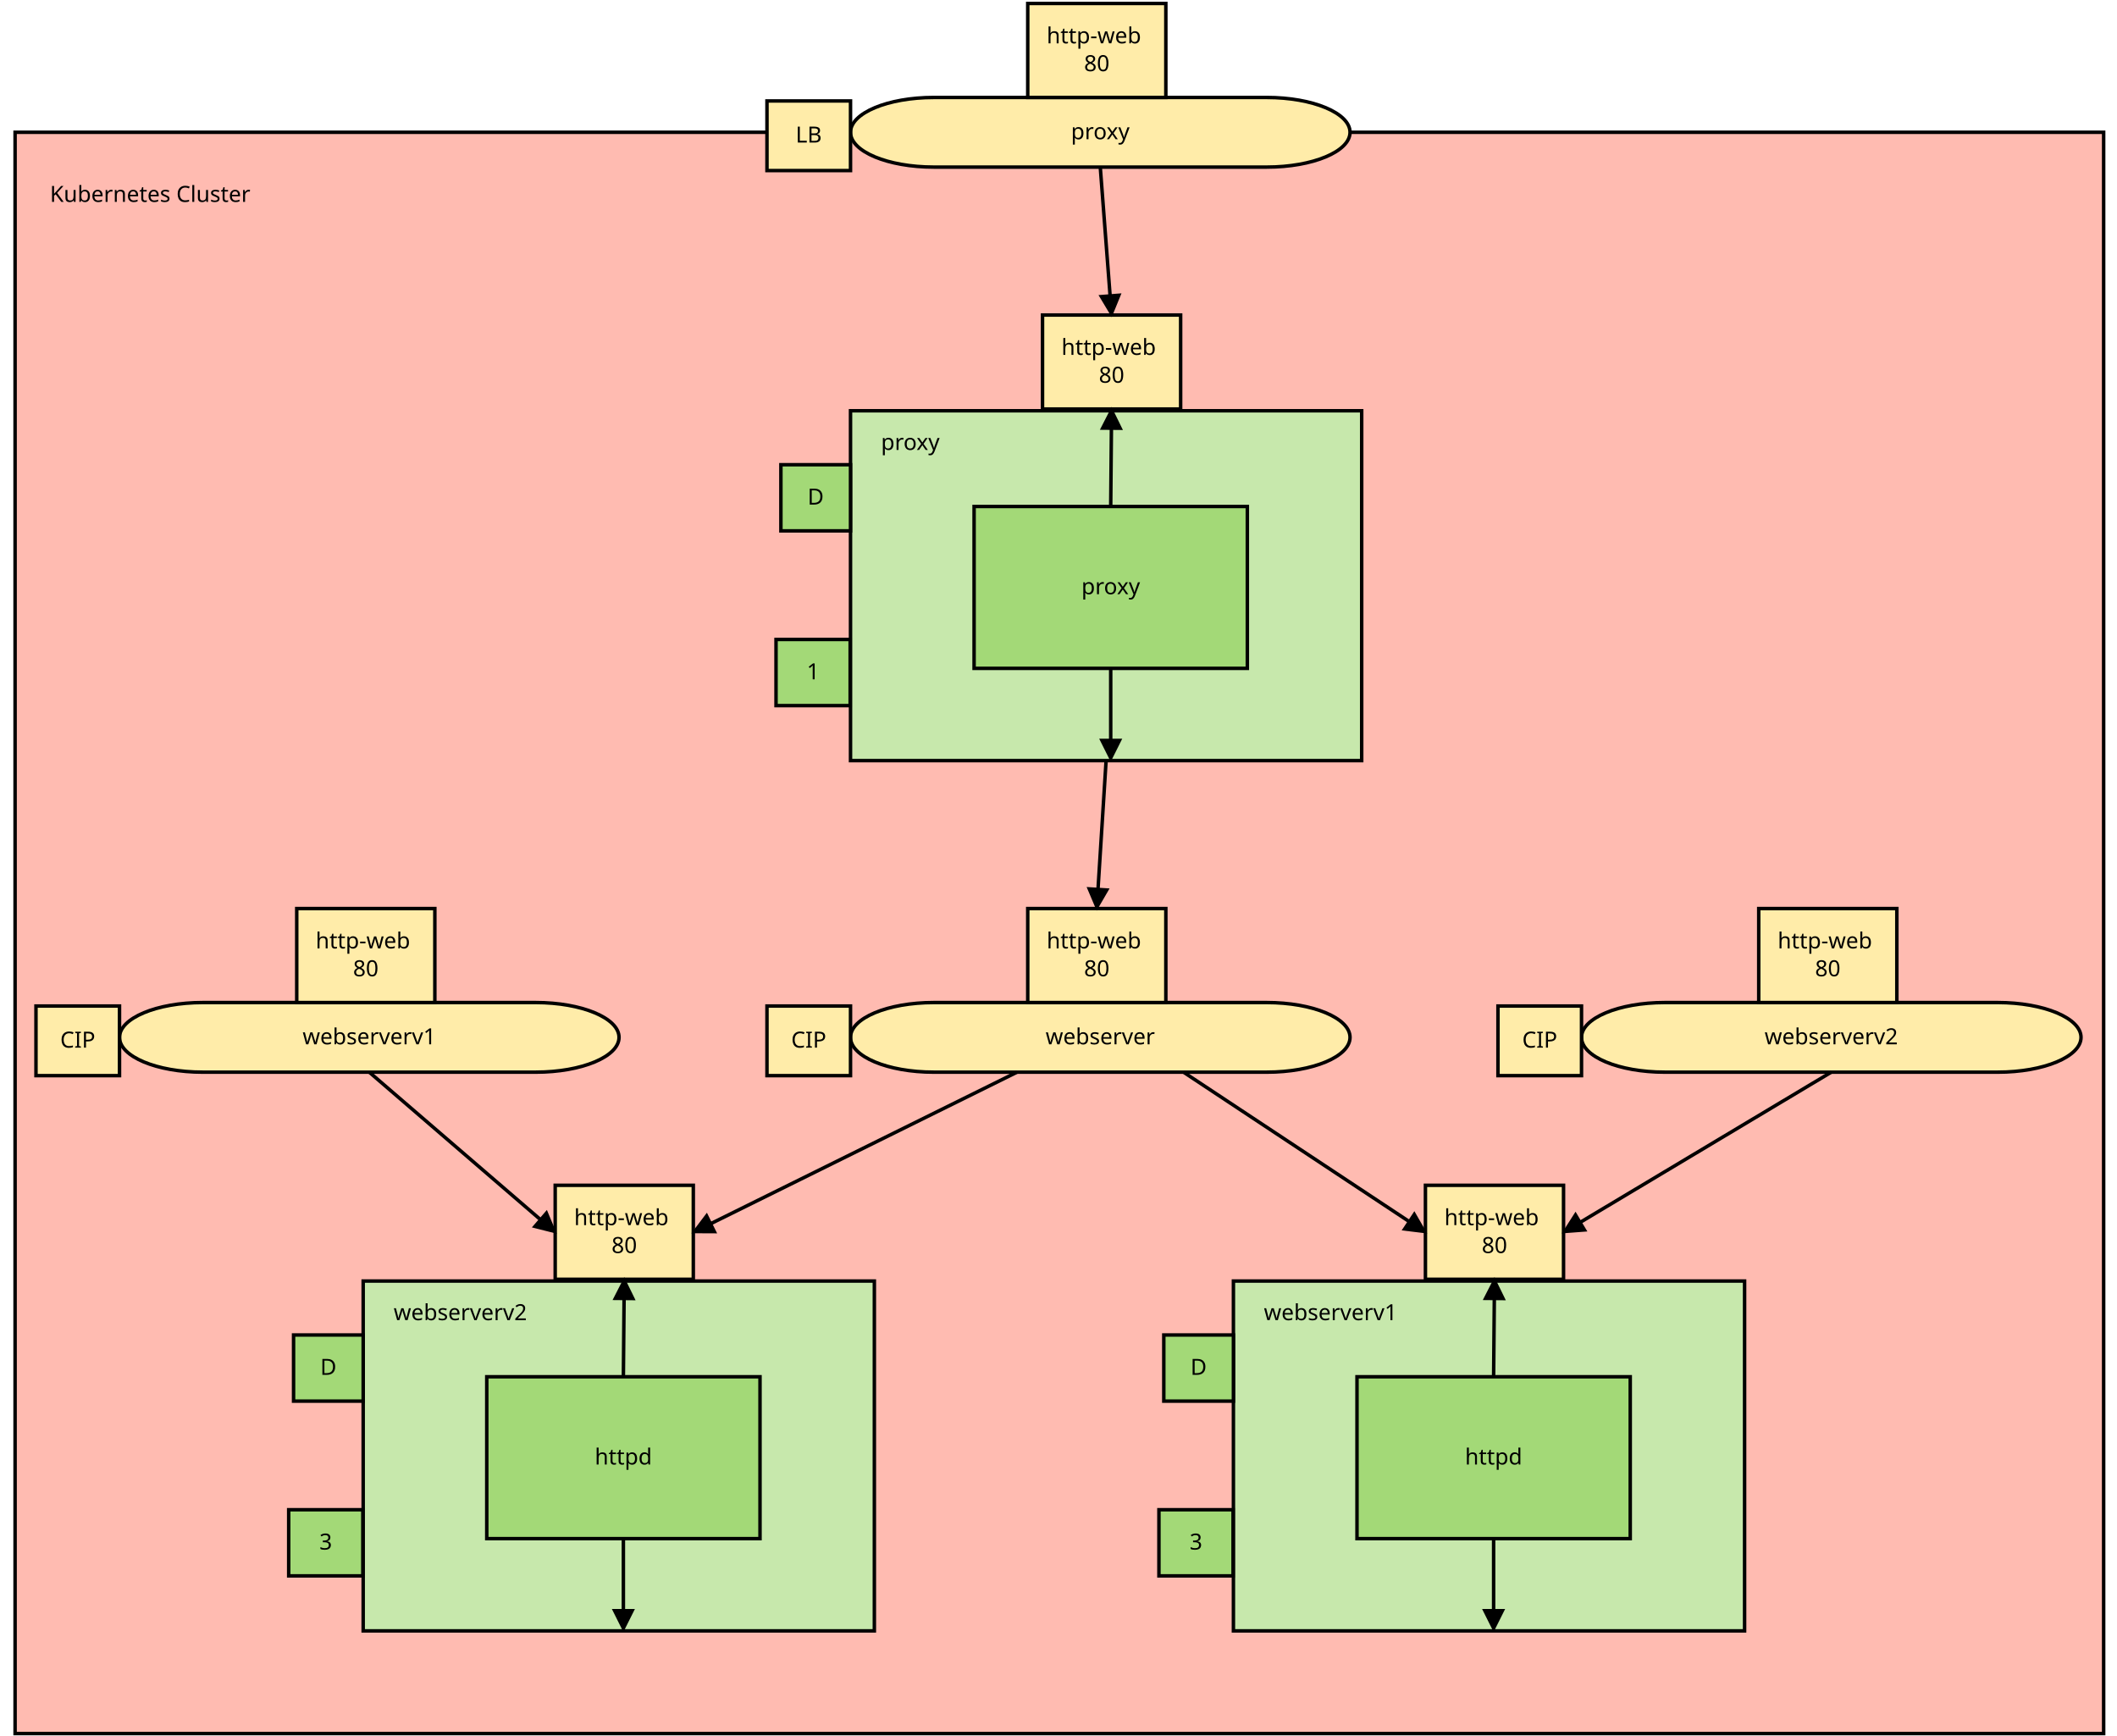
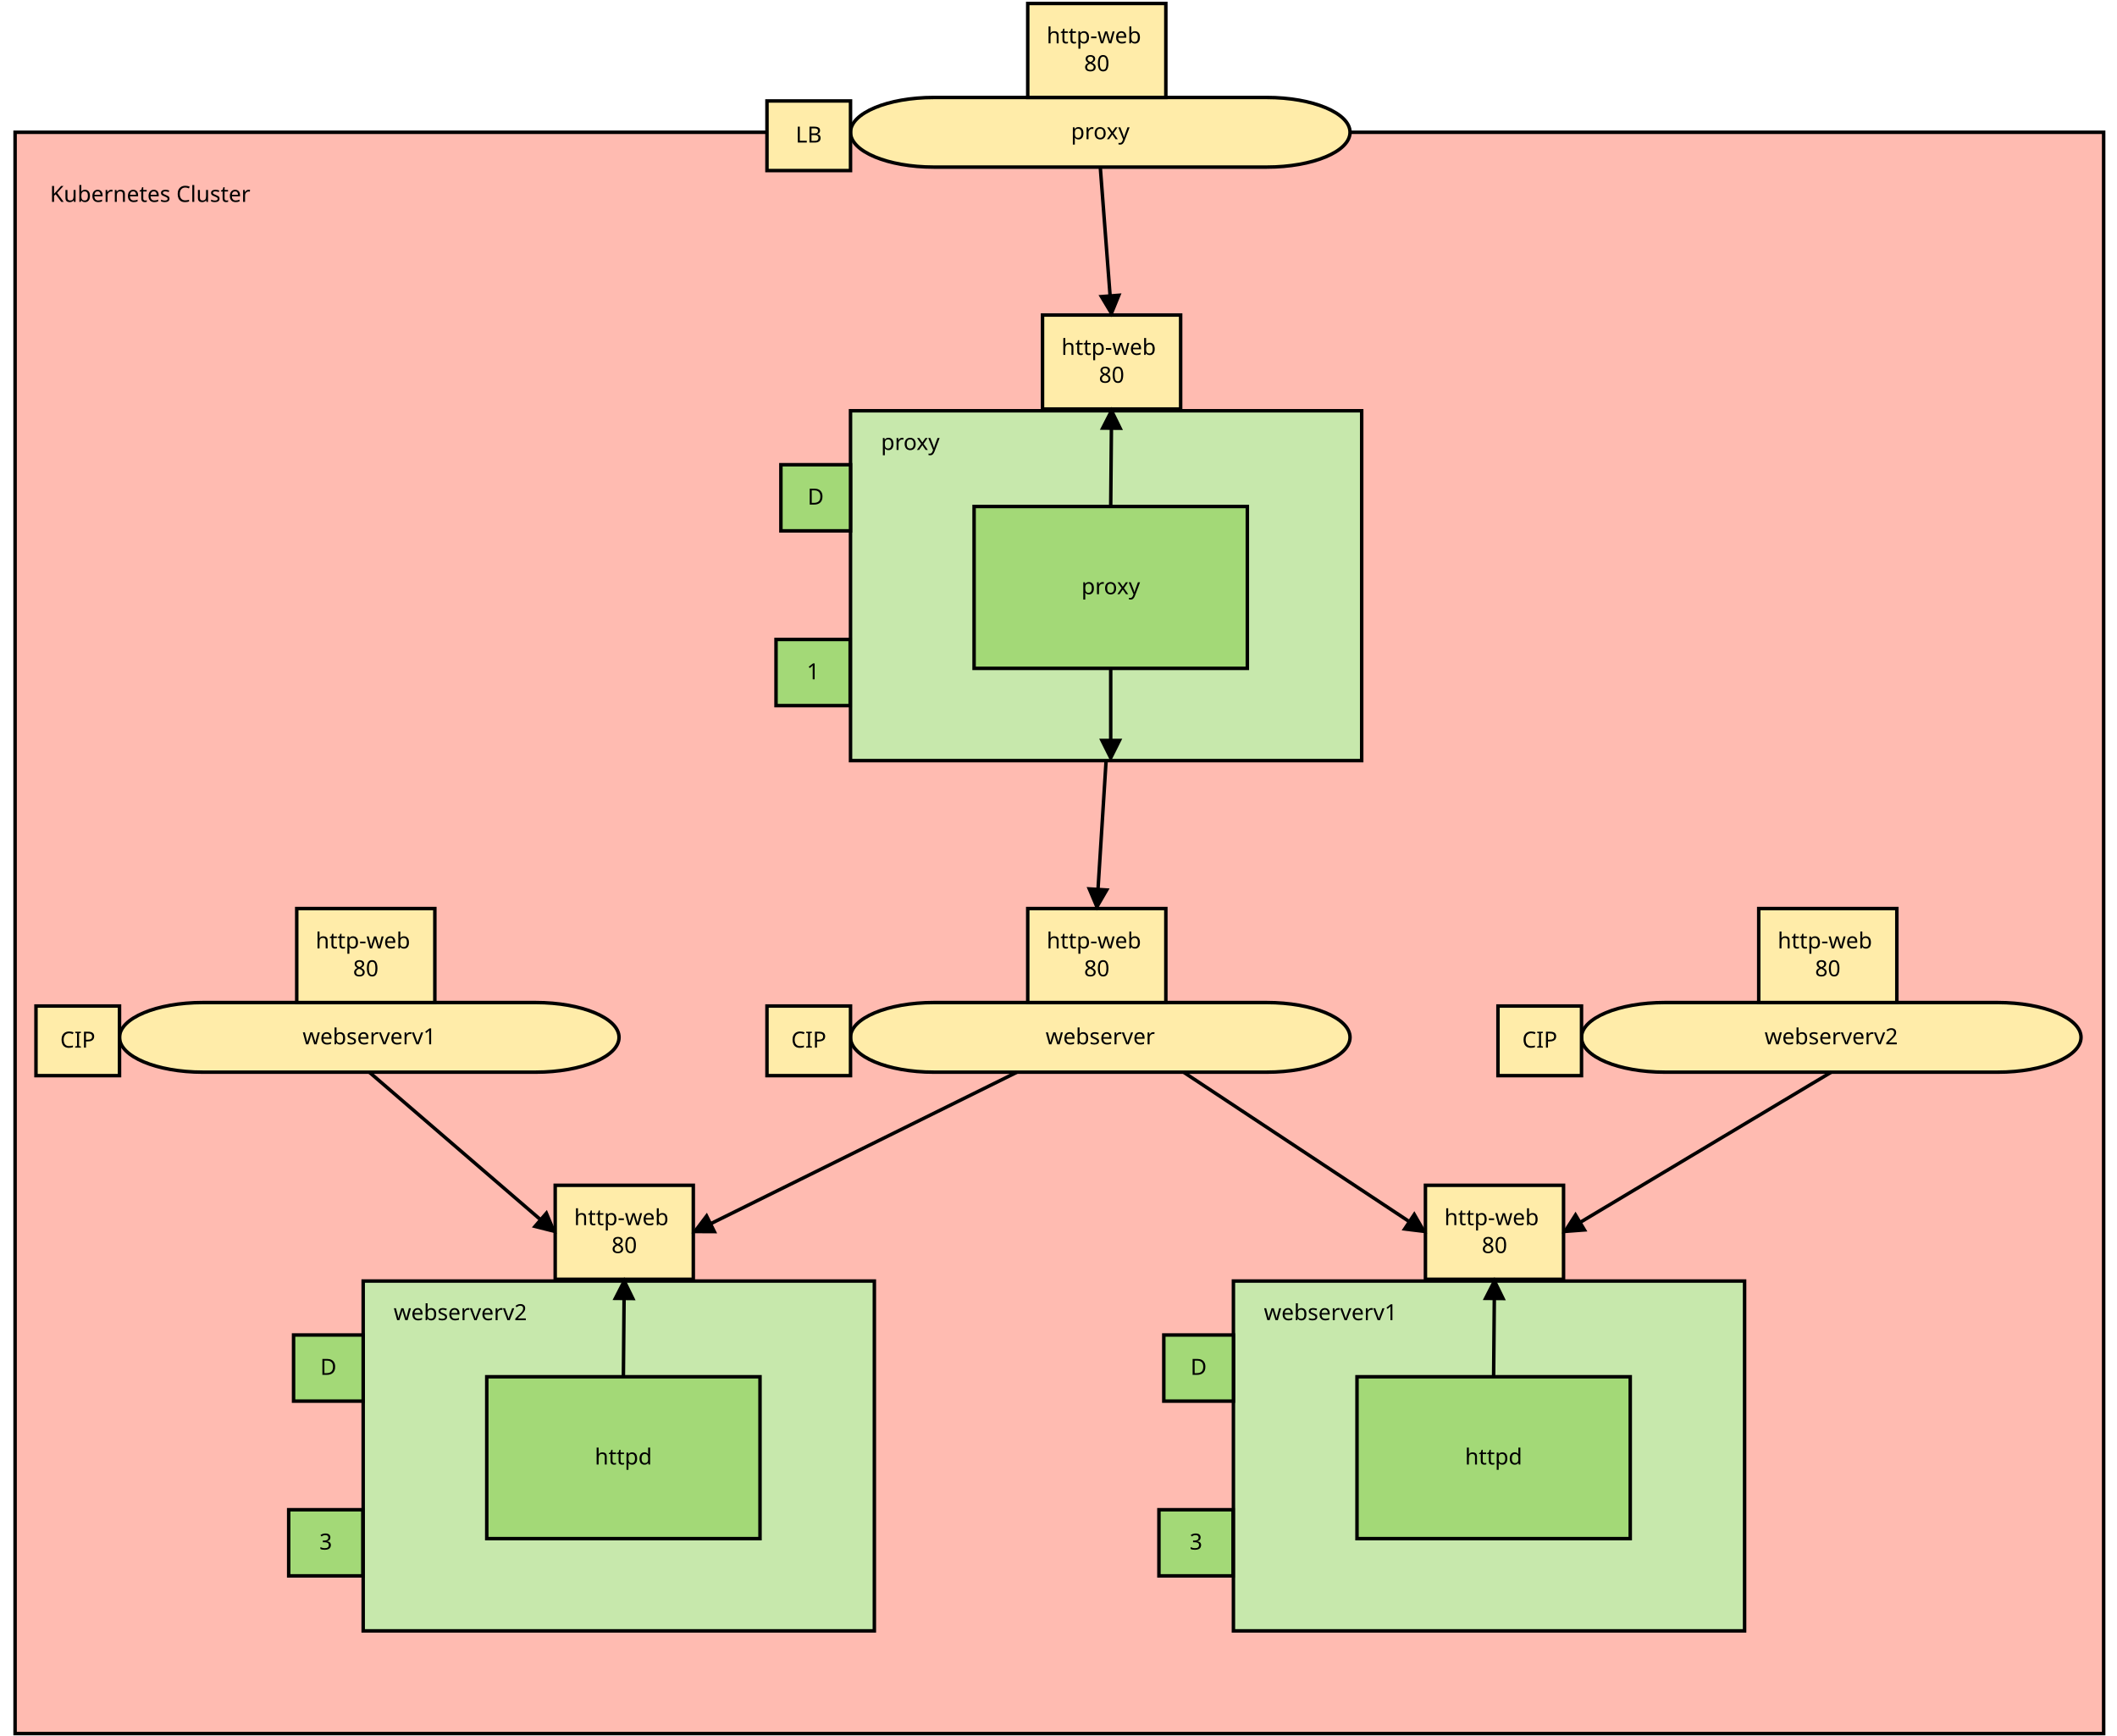
<svg xmlns="http://www.w3.org/2000/svg" width="61cm" height="50cm" viewBox="-462 -376 1203 997">
  <g>
    <rect style="fill: #ffbbb1" x="-460" y="-300" width="1200" height="920" />
    <rect style="fill: none; fill-opacity:0; stroke-width: 2; stroke: #000000" x="-460" y="-300" width="1200" height="920" />
    <text font-size="12.8" style="fill: #000000;text-anchor:start;font-family:sans-serif;font-style:normal;font-weight:normal" x="-451" y="163.9">
      <tspan x="-451" y="163.9" />
    </text>
  </g>
  <text font-size="12.8" style="fill: #000000;text-anchor:start;font-family:sans-serif;font-style:normal;font-weight:normal" x="-440" y="-260">
    <tspan x="-440" y="-260">Kubernetes Cluster</tspan>
  </text>
  <g>
    <rect style="fill: #c7e8ac" x="240" y="360" width="293.7" height="201" />
    <rect style="fill: none; fill-opacity:0; stroke-width: 2; stroke: #000000" x="240" y="360" width="293.7" height="201" />
    <text font-size="12.8" style="fill: #000000;text-anchor:middle;font-family:sans-serif;font-style:normal;font-weight:normal" x="386.85" y="464.4">
      <tspan x="386.85" y="464.4" />
    </text>
  </g>
  <g>
    <rect style="fill: #a3d977" x="311" y="415" width="157" height="93" />
    <rect style="fill: none; fill-opacity:0; stroke-width: 2; stroke: #000000" x="311" y="415" width="157" height="93" />
    <text font-size="12.8" style="fill: #000000;text-anchor:middle;font-family:sans-serif;font-style:normal;font-weight:normal" x="389.5" y="465.4">
      <tspan x="389.5" y="465.4">httpd</tspan>
    </text>
  </g>
  <g>
    <rect style="fill: #a3d977" x="200" y="391" width="40" height="38" />
    <rect style="fill: none; fill-opacity:0; stroke-width: 2; stroke: #000000" x="200" y="391" width="40" height="38" />
    <text font-size="12.8" style="fill: #000000;text-anchor:middle;font-family:sans-serif;font-style:normal;font-weight:normal" x="220" y="413.9">
      <tspan x="220" y="413.9">D</tspan>
    </text>
  </g>
  <g>
    <rect style="fill: #a3d977" x="197.2" y="491.4" width="42.6" height="38" />
    <rect style="fill: none; fill-opacity:0; stroke-width: 2; stroke: #000000" x="197.2" y="491.4" width="42.6" height="38" />
    <text font-size="12.8" style="fill: #000000;text-anchor:middle;font-family:sans-serif;font-style:normal;font-weight:normal" x="218.5" y="514.3">
      <tspan x="218.5" y="514.3">3</tspan>
    </text>
  </g>
  <g>
    <rect style="fill: #ffeca9" x="350.324" y="305" width="79.35" height="54" />
    <rect style="fill: none; fill-opacity:0; stroke-width: 2; stroke: #000000" x="350.324" y="305" width="79.35" height="54" />
    <text font-size="12.8" style="fill: #000000;text-anchor:middle;font-family:sans-serif;font-style:normal;font-weight:normal" x="389.999" y="327.9">
      <tspan x="389.999" y="327.9">http-web</tspan>
      <tspan x="389.999" y="343.9">80</tspan>
    </text>
  </g>
  <text font-size="12.8" style="fill: #000000;text-anchor:start;font-family:sans-serif;font-style:normal;font-weight:normal" x="257.5" y="382.5">
    <tspan x="257.5" y="382.5">webserverv1</tspan>
  </text>
  <g>
    <line style="fill: none; fill-opacity:0; stroke-width: 2; stroke: #000000" x1="389.5" y1="415" x2="389.902" y2="370" />
    <polygon style="fill: #000000" points="394.902,370.044 389.991,360 384.902,369.955 " />
    <polygon style="fill: none; fill-opacity:0; stroke-width: 2; stroke: #000000" points="394.902,370.044 389.991,360 384.902,369.955 " />
  </g>
  <g>
-     <line style="fill: none; fill-opacity:0; stroke-width: 2; stroke: #000000" x1="389.5" y1="508" x2="389.5" y2="549.426" />
-     <polygon style="fill: #000000" points="384.5,549.426 389.5,559.426 394.5,549.426 " />
-     <polygon style="fill: none; fill-opacity:0; stroke-width: 2; stroke: #000000" points="384.5,549.426 389.5,559.426 394.5,549.426 " />
-   </g>
-   <g>
    <rect style="fill: #c7e8ac" x="-260" y="360" width="293.7" height="201" />
    <rect style="fill: none; fill-opacity:0; stroke-width: 2; stroke: #000000" x="-260" y="360" width="293.7" height="201" />
    <text font-size="12.8" style="fill: #000000;text-anchor:middle;font-family:sans-serif;font-style:normal;font-weight:normal" x="-113.15" y="464.4">
      <tspan x="-113.15" y="464.4" />
    </text>
  </g>
  <g>
    <rect style="fill: #a3d977" x="-189" y="415" width="157" height="93" />
    <rect style="fill: none; fill-opacity:0; stroke-width: 2; stroke: #000000" x="-189" y="415" width="157" height="93" />
    <text font-size="12.8" style="fill: #000000;text-anchor:middle;font-family:sans-serif;font-style:normal;font-weight:normal" x="-110.5" y="465.4">
      <tspan x="-110.5" y="465.4">httpd</tspan>
    </text>
  </g>
  <g>
    <rect style="fill: #a3d977" x="-300" y="391" width="40" height="38" />
    <rect style="fill: none; fill-opacity:0; stroke-width: 2; stroke: #000000" x="-300" y="391" width="40" height="38" />
    <text font-size="12.8" style="fill: #000000;text-anchor:middle;font-family:sans-serif;font-style:normal;font-weight:normal" x="-280" y="413.9">
      <tspan x="-280" y="413.9">D</tspan>
    </text>
  </g>
  <g>
    <rect style="fill: #a3d977" x="-302.8" y="491.4" width="42.6" height="38" />
    <rect style="fill: none; fill-opacity:0; stroke-width: 2; stroke: #000000" x="-302.8" y="491.4" width="42.6" height="38" />
    <text font-size="12.8" style="fill: #000000;text-anchor:middle;font-family:sans-serif;font-style:normal;font-weight:normal" x="-281.5" y="514.3">
      <tspan x="-281.5" y="514.3">3</tspan>
    </text>
  </g>
  <g>
    <rect style="fill: #ffeca9" x="-149.675" y="305" width="79.35" height="54" />
    <rect style="fill: none; fill-opacity:0; stroke-width: 2; stroke: #000000" x="-149.675" y="305" width="79.35" height="54" />
    <text font-size="12.8" style="fill: #000000;text-anchor:middle;font-family:sans-serif;font-style:normal;font-weight:normal" x="-110" y="327.9">
      <tspan x="-110" y="327.9">http-web</tspan>
      <tspan x="-110" y="343.9">80</tspan>
    </text>
  </g>
  <text font-size="12.8" style="fill: #000000;text-anchor:start;font-family:sans-serif;font-style:normal;font-weight:normal" x="-242.5" y="382.5">
    <tspan x="-242.5" y="382.5">webserverv2</tspan>
  </text>
  <g>
    <line style="fill: none; fill-opacity:0; stroke-width: 2; stroke: #000000" x1="-110.5" y1="415" x2="-110.098" y2="370" />
    <polygon style="fill: #000000" points="-105.098,370.044 -110.009,360 -115.098,369.955 " />
    <polygon style="fill: none; fill-opacity:0; stroke-width: 2; stroke: #000000" points="-105.098,370.044 -110.009,360 -115.098,369.955 " />
  </g>
  <g>
-     <line style="fill: none; fill-opacity:0; stroke-width: 2; stroke: #000000" x1="-110.5" y1="508" x2="-110.5" y2="549.426" />
-     <polygon style="fill: #000000" points="-115.5,549.426 -110.5,559.426 -105.5,549.426 " />
-     <polygon style="fill: none; fill-opacity:0; stroke-width: 2; stroke: #000000" points="-115.5,549.426 -110.5,559.426 -105.5,549.426 " />
-   </g>
-   <g>
    <g>
      <path style="fill: #ffeca9" d="M 67.833 200 L 259.167,200 C 285.584,200 307,208.954 307,220 C 307,231.046 285.584,240 259.167,240 L 67.833,240 C 41.416,240 20,231.046 20,220 C 20,208.954 41.416,200 67.833,200z" />
      <path style="fill: none; fill-opacity:0; stroke-width: 2; stroke: #000000" d="M 67.833 200 L 259.167,200 C 285.584,200 307,208.954 307,220 C 307,231.046 285.584,240 259.167,240 L 67.833,240 C 41.416,240 20,231.046 20,220 C 20,208.954 41.416,200 67.833,200" />
      <text font-size="12.8" style="fill: #000000;text-anchor:middle;font-family:sans-serif;font-style:normal;font-weight:normal" x="163.5" y="224">
        <tspan x="163.5" y="224">webserver</tspan>
      </text>
    </g>
    <g>
      <rect style="fill: #ffeca9" x="-28" y="202" width="48" height="40" />
      <rect style="fill: none; fill-opacity:0; stroke-width: 2; stroke: #000000" x="-28" y="202" width="48" height="40" />
      <text font-size="12.8" style="fill: #000000;text-anchor:middle;font-family:sans-serif;font-style:normal;font-weight:normal" x="-4" y="225.9">
        <tspan x="-4" y="225.9">CIP</tspan>
      </text>
    </g>
    <g>
      <rect style="fill: #ffeca9" x="121.825" y="146" width="79.35" height="54" />
      <rect style="fill: none; fill-opacity:0; stroke-width: 2; stroke: #000000" x="121.825" y="146" width="79.35" height="54" />
      <text font-size="12.8" style="fill: #000000;text-anchor:middle;font-family:sans-serif;font-style:normal;font-weight:normal" x="161.5" y="168.9">
        <tspan x="161.5" y="168.9">http-web</tspan>
        <tspan x="161.5" y="184.9">80</tspan>
      </text>
    </g>
  </g>
  <g>
    <g>
      <path style="fill: #ffeca9" d="M -352.167 200 L -160.833,200 C -134.416,200 -113,208.954 -113,220 C -113,231.046 -134.416,240 -160.833,240 L -352.167,240 C -378.584,240 -400,231.046 -400,220 C -400,208.954 -378.584,200 -352.167,200z" />
      <path style="fill: none; fill-opacity:0; stroke-width: 2; stroke: #000000" d="M -352.167 200 L -160.833,200 C -134.416,200 -113,208.954 -113,220 C -113,231.046 -134.416,240 -160.833,240 L -352.167,240 C -378.584,240 -400,231.046 -400,220 C -400,208.954 -378.584,200 -352.167,200" />
      <text font-size="12.8" style="fill: #000000;text-anchor:middle;font-family:sans-serif;font-style:normal;font-weight:normal" x="-256.5" y="224">
        <tspan x="-256.5" y="224">webserverv1</tspan>
      </text>
    </g>
    <g>
      <rect style="fill: #ffeca9" x="-448" y="202" width="48" height="40" />
      <rect style="fill: none; fill-opacity:0; stroke-width: 2; stroke: #000000" x="-448" y="202" width="48" height="40" />
      <text font-size="12.8" style="fill: #000000;text-anchor:middle;font-family:sans-serif;font-style:normal;font-weight:normal" x="-424" y="225.9">
        <tspan x="-424" y="225.9">CIP</tspan>
      </text>
    </g>
    <g>
      <rect style="fill: #ffeca9" x="-298.176" y="146" width="79.35" height="54" />
      <rect style="fill: none; fill-opacity:0; stroke-width: 2; stroke: #000000" x="-298.176" y="146" width="79.35" height="54" />
      <text font-size="12.8" style="fill: #000000;text-anchor:middle;font-family:sans-serif;font-style:normal;font-weight:normal" x="-258.501" y="168.9">
        <tspan x="-258.501" y="168.9">http-web</tspan>
        <tspan x="-258.501" y="184.9">80</tspan>
      </text>
    </g>
  </g>
  <g>
    <g>
      <path style="fill: #ffeca9" d="M 487.833 200 L 679.167,200 C 705.584,200 727,208.954 727,220 C 727,231.046 705.584,240 679.167,240 L 487.833,240 C 461.416,240 440,231.046 440,220 C 440,208.954 461.416,200 487.833,200z" />
      <path style="fill: none; fill-opacity:0; stroke-width: 2; stroke: #000000" d="M 487.833 200 L 679.167,200 C 705.584,200 727,208.954 727,220 C 727,231.046 705.584,240 679.167,240 L 487.833,240 C 461.416,240 440,231.046 440,220 C 440,208.954 461.416,200 487.833,200" />
      <text font-size="12.8" style="fill: #000000;text-anchor:middle;font-family:sans-serif;font-style:normal;font-weight:normal" x="583.5" y="224">
        <tspan x="583.5" y="224">webserverv2</tspan>
      </text>
    </g>
    <g>
      <rect style="fill: #ffeca9" x="392" y="202" width="48" height="40" />
      <rect style="fill: none; fill-opacity:0; stroke-width: 2; stroke: #000000" x="392" y="202" width="48" height="40" />
      <text font-size="12.8" style="fill: #000000;text-anchor:middle;font-family:sans-serif;font-style:normal;font-weight:normal" x="416" y="225.9">
        <tspan x="416" y="225.9">CIP</tspan>
      </text>
    </g>
    <g>
      <rect style="fill: #ffeca9" x="541.824" y="146" width="79.35" height="54" />
      <rect style="fill: none; fill-opacity:0; stroke-width: 2; stroke: #000000" x="541.824" y="146" width="79.35" height="54" />
      <text font-size="12.8" style="fill: #000000;text-anchor:middle;font-family:sans-serif;font-style:normal;font-weight:normal" x="581.499" y="168.9">
        <tspan x="581.499" y="168.9">http-web</tspan>
        <tspan x="581.499" y="184.9">80</tspan>
      </text>
    </g>
  </g>
  <g>
    <line style="fill: none; fill-opacity:0; stroke-width: 2; stroke: #000000" x1="-256.5" y1="240" x2="-158.01" y2="324.822" />
    <polygon style="fill: #000000" points="-161.273,328.61 -150.433,331.347 -154.747,321.033 " />
    <polygon style="fill: none; fill-opacity:0; stroke-width: 2; stroke: #000000" points="-161.273,328.61 -150.433,331.347 -154.747,321.033 " />
  </g>
  <g>
    <line style="fill: none; fill-opacity:0; stroke-width: 2; stroke: #000000" x1="115.667" y1="240" x2="-60.465" y2="327.123" />
    <polygon style="fill: #000000" points="-62.682,322.641 -69.429,331.557 -58.248,331.605 " />
    <polygon style="fill: none; fill-opacity:0; stroke-width: 2; stroke: #000000" points="-62.682,322.641 -69.429,331.557 -58.248,331.605 " />
  </g>
  <g>
    <line style="fill: none; fill-opacity:0; stroke-width: 2; stroke: #000000" x1="211.334" y1="240" x2="341.151" y2="325.928" />
    <polygon style="fill: #000000" points="338.392,330.098 349.49,331.448 343.911,321.759 " />
    <polygon style="fill: none; fill-opacity:0; stroke-width: 2; stroke: #000000" points="338.392,330.098 349.49,331.448 343.911,321.759 " />
  </g>
  <g>
    <line style="fill: none; fill-opacity:0; stroke-width: 2; stroke: #000000" x1="583.5" y1="240" x2="439.116" y2="326.354" />
    <polygon style="fill: #000000" points="436.55,322.063 430.534,331.487 441.683,330.645 " />
    <polygon style="fill: none; fill-opacity:0; stroke-width: 2; stroke: #000000" points="436.55,322.063 430.534,331.487 441.683,330.645 " />
  </g>
  <g>
    <g>
      <rect style="fill: #c7e8ac" x="20" y="-140" width="293.7" height="201" />
      <rect style="fill: none; fill-opacity:0; stroke-width: 2; stroke: #000000" x="20" y="-140" width="293.7" height="201" />
      <text font-size="12.8" style="fill: #000000;text-anchor:middle;font-family:sans-serif;font-style:normal;font-weight:normal" x="166.85" y="-35.6">
        <tspan x="166.85" y="-35.6" />
      </text>
    </g>
    <g>
      <rect style="fill: #a3d977" x="91" y="-85" width="157" height="93" />
      <rect style="fill: none; fill-opacity:0; stroke-width: 2; stroke: #000000" x="91" y="-85" width="157" height="93" />
      <text font-size="12.8" style="fill: #000000;text-anchor:middle;font-family:sans-serif;font-style:normal;font-weight:normal" x="169.5" y="-34.6">
        <tspan x="169.5" y="-34.6">proxy</tspan>
      </text>
    </g>
    <g>
      <rect style="fill: #a3d977" x="-20" y="-109" width="40" height="38" />
      <rect style="fill: none; fill-opacity:0; stroke-width: 2; stroke: #000000" x="-20" y="-109" width="40" height="38" />
      <text font-size="12.8" style="fill: #000000;text-anchor:middle;font-family:sans-serif;font-style:normal;font-weight:normal" x="0" y="-86.1">
        <tspan x="0" y="-86.1">D</tspan>
      </text>
    </g>
    <g>
      <rect style="fill: #a3d977" x="-22.8" y="-8.6" width="42.6" height="38" />
      <rect style="fill: none; fill-opacity:0; stroke-width: 2; stroke: #000000" x="-22.8" y="-8.6" width="42.6" height="38" />
      <text font-size="12.8" style="fill: #000000;text-anchor:middle;font-family:sans-serif;font-style:normal;font-weight:normal" x="-1.5" y="14.3">
        <tspan x="-1.5" y="14.3">1</tspan>
      </text>
    </g>
    <g>
      <rect style="fill: #ffeca9" x="130.325" y="-195" width="79.35" height="54" />
      <rect style="fill: none; fill-opacity:0; stroke-width: 2; stroke: #000000" x="130.325" y="-195" width="79.35" height="54" />
      <text font-size="12.8" style="fill: #000000;text-anchor:middle;font-family:sans-serif;font-style:normal;font-weight:normal" x="170" y="-172.1">
        <tspan x="170" y="-172.1">http-web</tspan>
        <tspan x="170" y="-156.1">80</tspan>
      </text>
    </g>
    <text font-size="12.8" style="fill: #000000;text-anchor:start;font-family:sans-serif;font-style:normal;font-weight:normal" x="37.5" y="-117.5">
      <tspan x="37.5" y="-117.5">proxy</tspan>
    </text>
    <g>
      <line style="fill: none; fill-opacity:0; stroke-width: 2; stroke: #000000" x1="169.5" y1="-85" x2="169.902" y2="-130" />
      <polygon style="fill: #000000" points="174.902,-129.956 169.991,-140 164.902,-130.045 " />
      <polygon style="fill: none; fill-opacity:0; stroke-width: 2; stroke: #000000" points="174.902,-129.956 169.991,-140 164.902,-130.045 " />
    </g>
    <g>
      <line style="fill: none; fill-opacity:0; stroke-width: 2; stroke: #000000" x1="169.5" y1="8" x2="169.5" y2="49.426" />
      <polygon style="fill: #000000" points="164.5,49.426 169.5,59.426 174.5,49.426 " />
      <polygon style="fill: none; fill-opacity:0; stroke-width: 2; stroke: #000000" points="164.5,49.426 169.5,59.426 174.5,49.426 " />
    </g>
  </g>
  <g>
    <line style="fill: none; fill-opacity:0; stroke-width: 2; stroke: #000000" x1="166.85" y1="61" x2="162.191" y2="135.022" />
    <polygon style="fill: #000000" points="157.201,134.708 161.563,145.002 167.181,135.336 " />
    <polygon style="fill: none; fill-opacity:0; stroke-width: 2; stroke: #000000" points="157.201,134.708 161.563,145.002 167.181,135.336 " />
  </g>
  <g>
    <g>
      <path style="fill: #ffeca9" d="M 67.833 -320 L 259.167,-320 C 285.584,-320 307,-311.046 307,-300 C 307,-288.954 285.584,-280 259.167,-280 L 67.833,-280 C 41.416,-280 20,-288.954 20,-300 C 20,-311.046 41.416,-320 67.833,-320z" />
      <path style="fill: none; fill-opacity:0; stroke-width: 2; stroke: #000000" d="M 67.833 -320 L 259.167,-320 C 285.584,-320 307,-311.046 307,-300 C 307,-288.954 285.584,-280 259.167,-280 L 67.833,-280 C 41.416,-280 20,-288.954 20,-300 C 20,-311.046 41.416,-320 67.833,-320" />
      <text font-size="12.8" style="fill: #000000;text-anchor:middle;font-family:sans-serif;font-style:normal;font-weight:normal" x="163.5" y="-296">
        <tspan x="163.5" y="-296">proxy</tspan>
      </text>
    </g>
    <g>
      <rect style="fill: #ffeca9" x="-28" y="-318" width="48" height="40" />
      <rect style="fill: none; fill-opacity:0; stroke-width: 2; stroke: #000000" x="-28" y="-318" width="48" height="40" />
      <text font-size="12.8" style="fill: #000000;text-anchor:middle;font-family:sans-serif;font-style:normal;font-weight:normal" x="-4" y="-294.1">
        <tspan x="-4" y="-294.1">LB</tspan>
      </text>
    </g>
    <g>
      <rect style="fill: #ffeca9" x="121.825" y="-374" width="79.35" height="54" />
      <rect style="fill: none; fill-opacity:0; stroke-width: 2; stroke: #000000" x="121.825" y="-374" width="79.35" height="54" />
      <text font-size="12.8" style="fill: #000000;text-anchor:middle;font-family:sans-serif;font-style:normal;font-weight:normal" x="161.5" y="-351.1">
        <tspan x="161.5" y="-351.1">http-web</tspan>
        <tspan x="161.5" y="-335.1">80</tspan>
      </text>
    </g>
  </g>
  <g>
    <line style="fill: none; fill-opacity:0; stroke-width: 2; stroke: #000000" x1="163.5" y1="-280" x2="169.161" y2="-205.968" />
    <polygon style="fill: #000000" points="164.176,-205.587 169.924,-195.997 174.147,-206.349 " />
    <polygon style="fill: none; fill-opacity:0; stroke-width: 2; stroke: #000000" points="164.176,-205.587 169.924,-195.997 174.147,-206.349 " />
  </g>
</svg>
